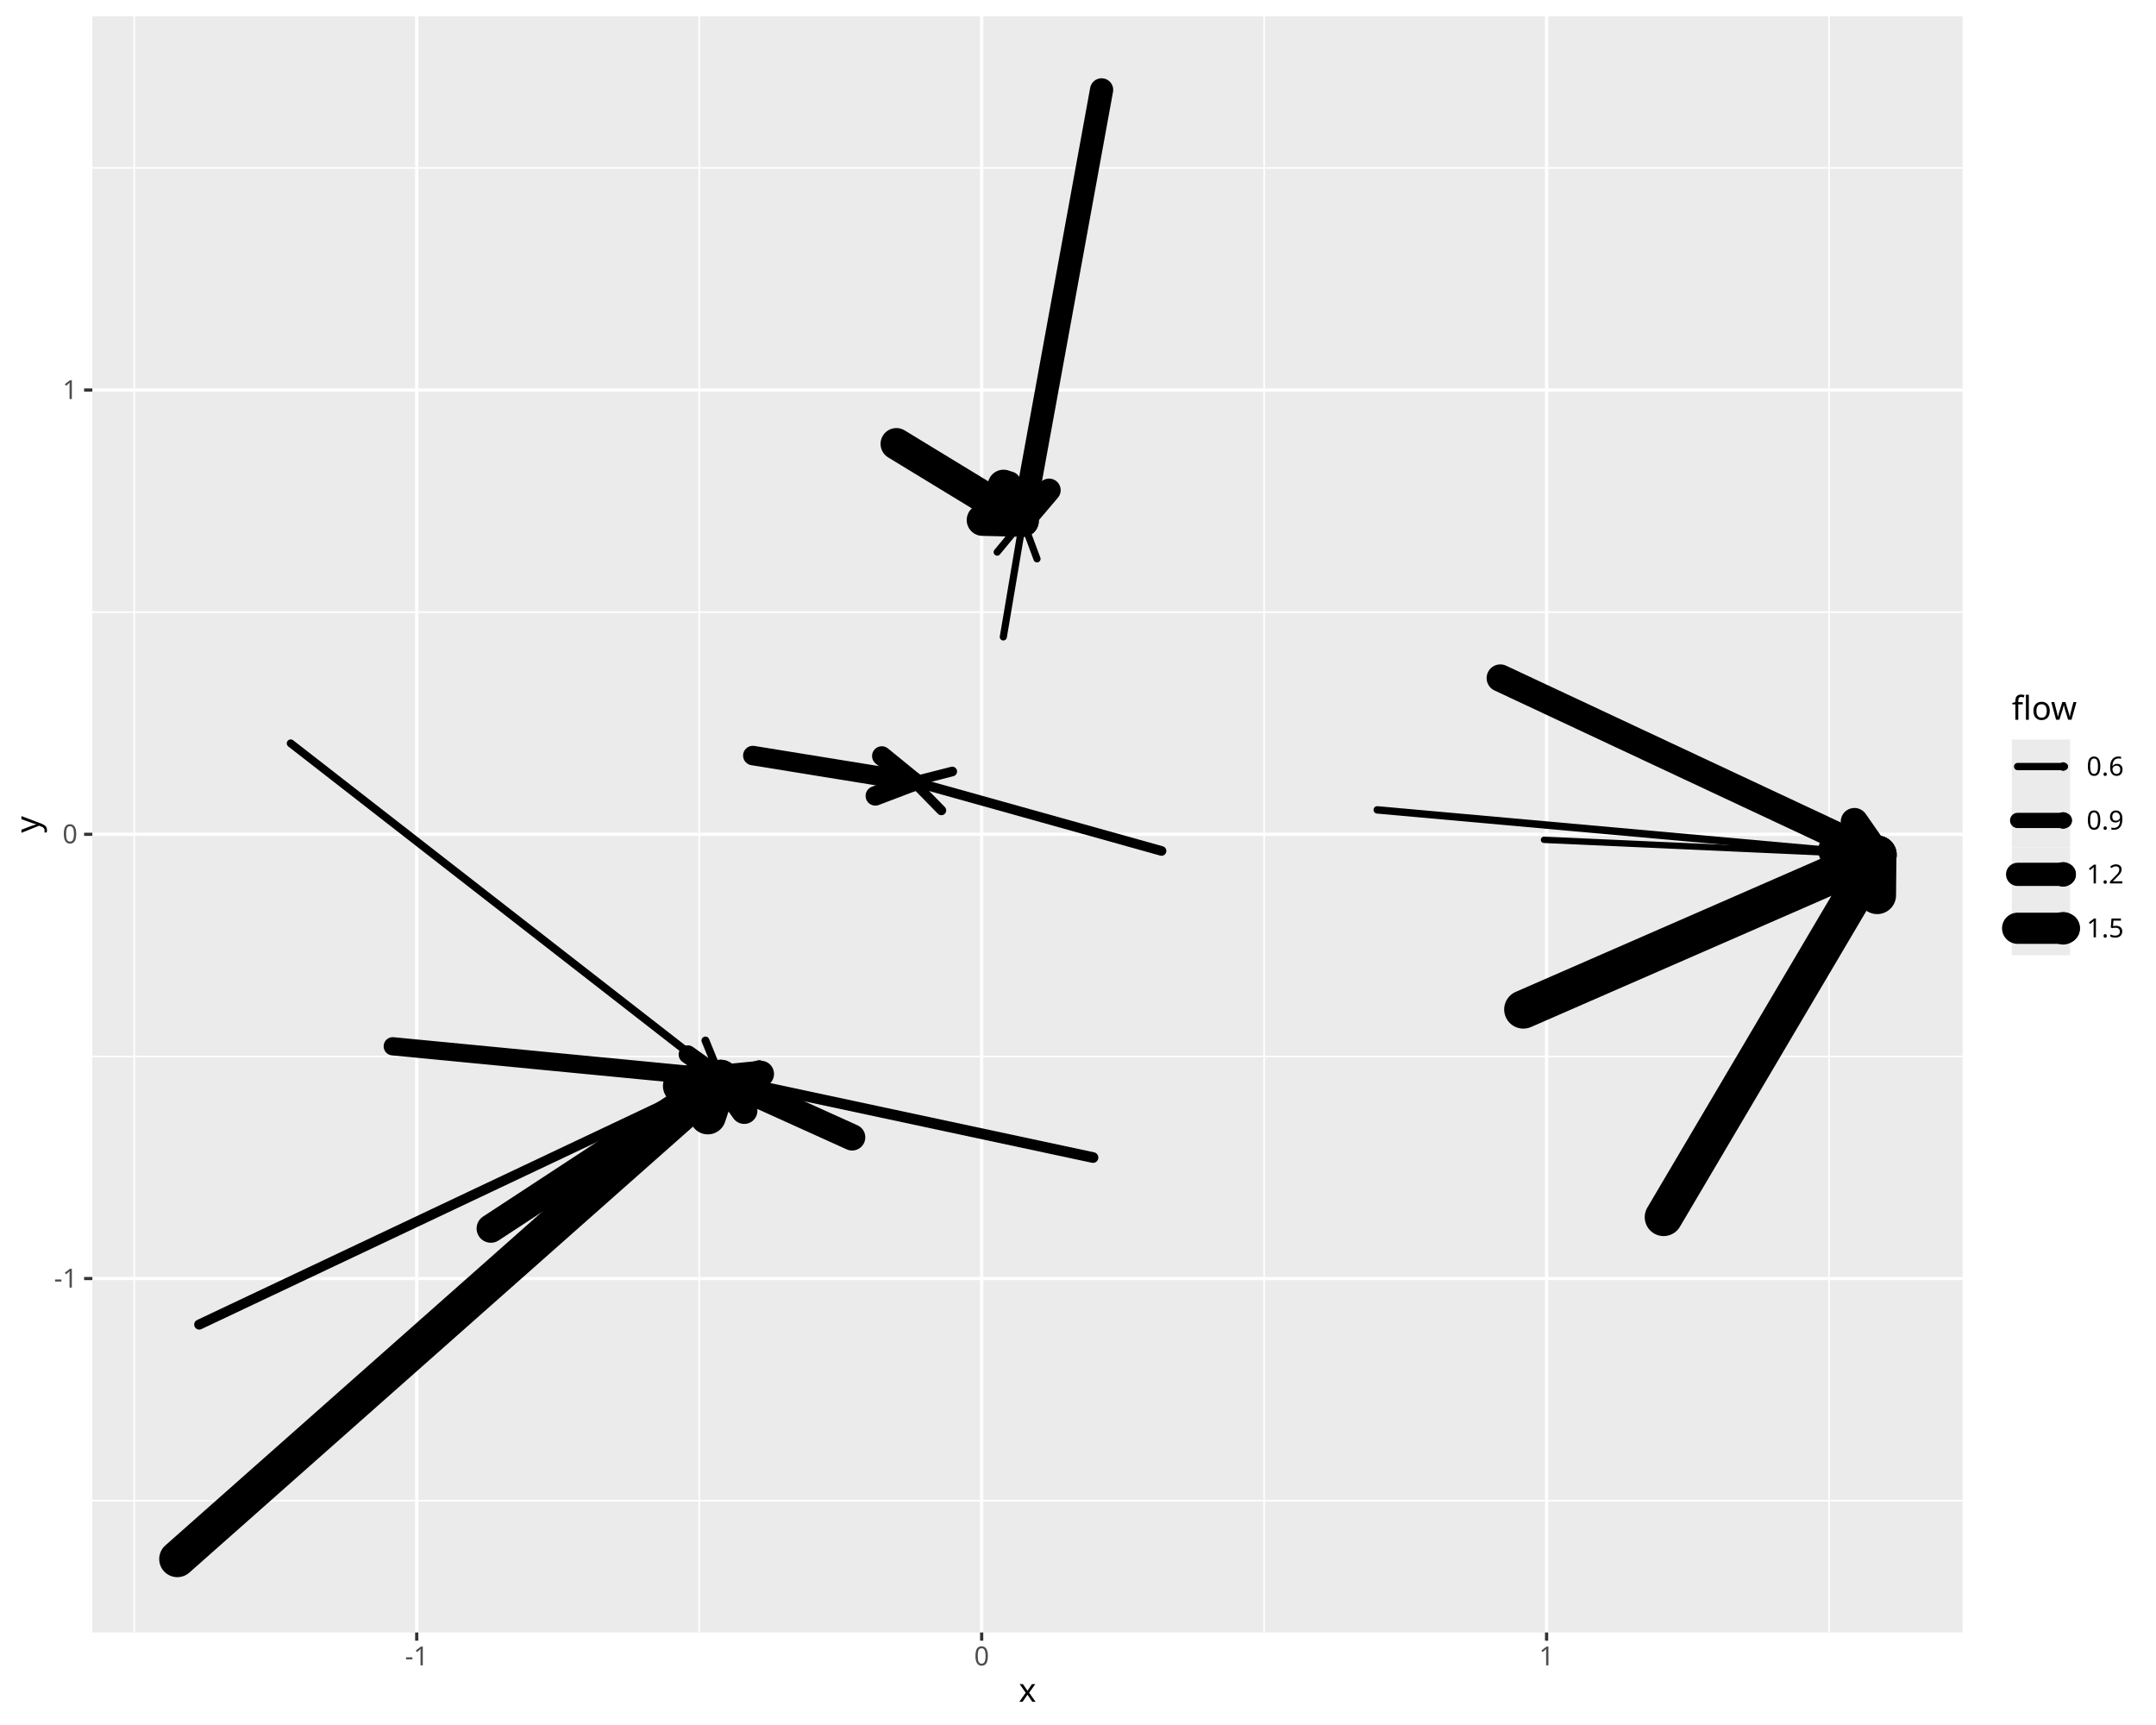
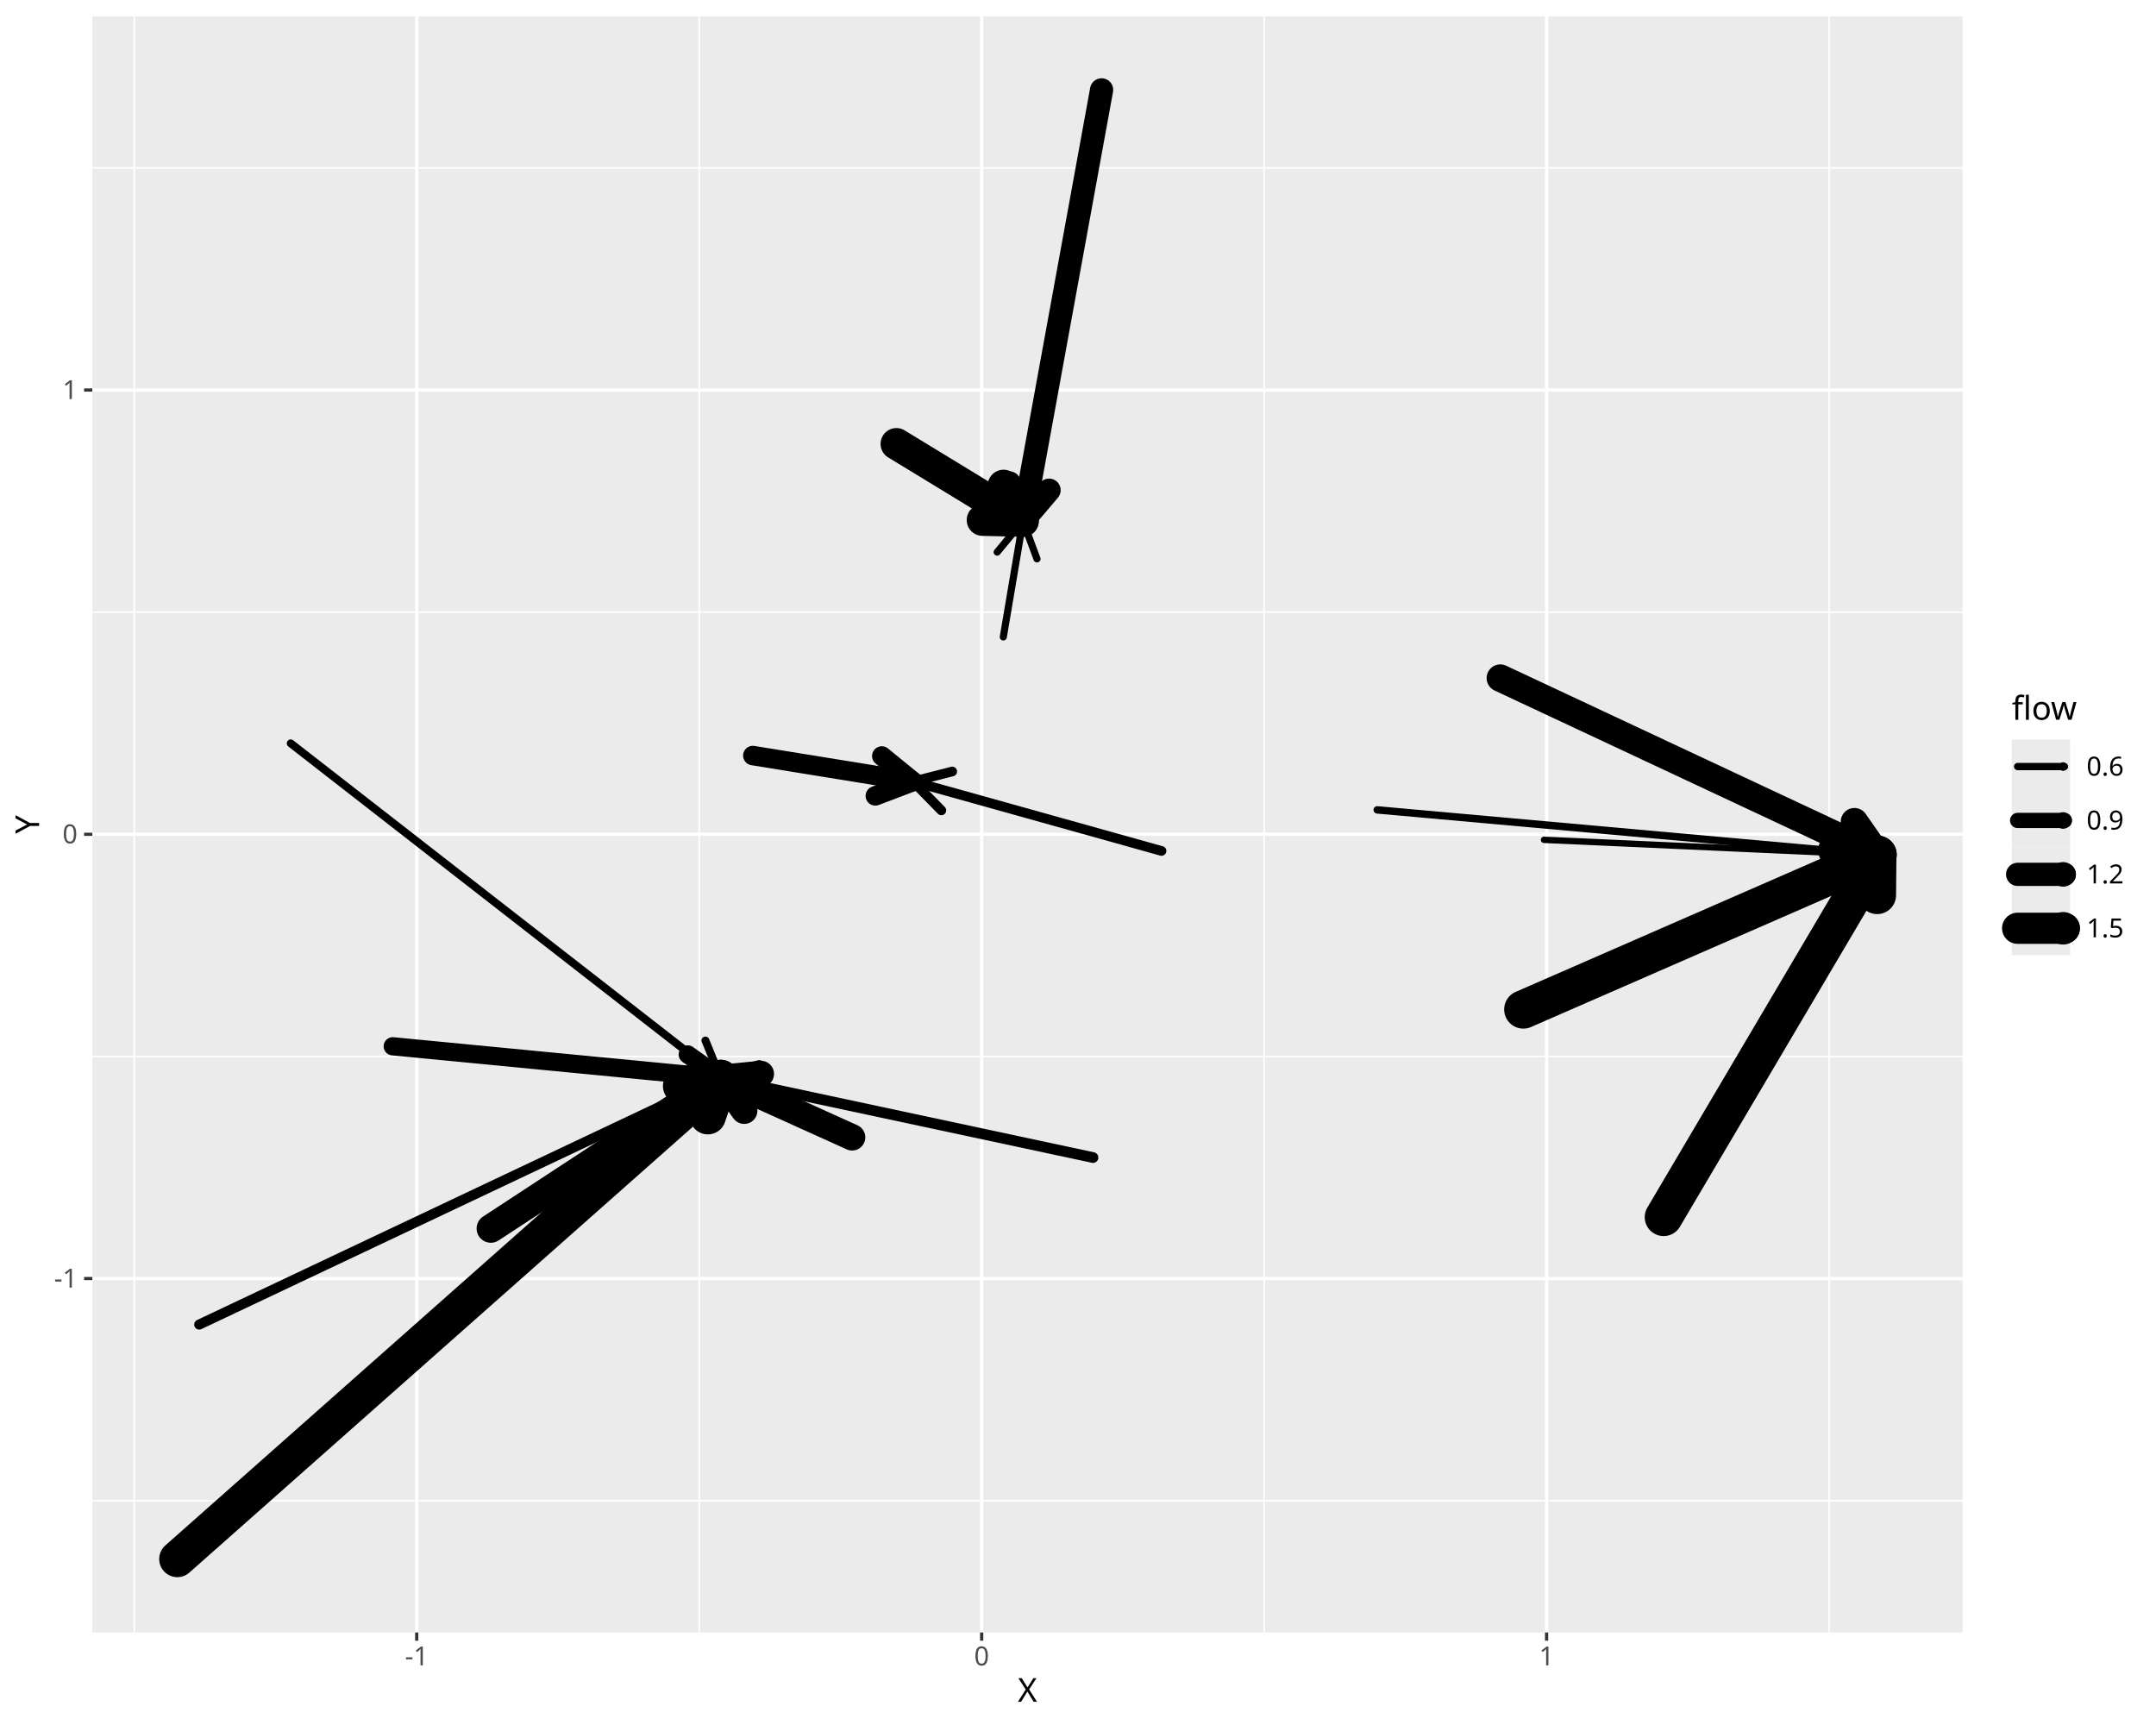
<svg xmlns="http://www.w3.org/2000/svg" class="svglite" data-engine-version="2.0" width="720.00pt" height="576.00pt" viewBox="0 0 720.00 576.00">
  <defs>
    <style type="text/css">
    .svglite line, .svglite polyline, .svglite polygon, .svglite path, .svglite rect, .svglite circle {
      fill: none;
      stroke: #000000;
      stroke-linecap: round;
      stroke-linejoin: round;
      stroke-miterlimit: 10.00;
    }
  </style>
  </defs>
  <rect width="100%" height="100%" style="stroke: none; fill: #FFFFFF;" />
  <defs>
    <clipPath id="cpMC4wMHw3MjAuMDB8MC4wMHw1NzYuMDA=">
      <rect x="0.00" y="0.00" width="720.00" height="576.00" />
    </clipPath>
  </defs>
  <g clip-path="url(#cpMC4wMHw3MjAuMDB8MC4wMHw1NzYuMDA=)">
    <rect x="0.00" y="0.00" width="720.00" height="576.00" style="stroke-width: 1.07; stroke: #FFFFFF; fill: #FFFFFF;" />
  </g>
  <defs>
    <clipPath id="cpMzAuODN8NjU1LjQwfDUuNDh8NTQ1LjEx">
      <rect x="30.83" y="5.48" width="624.57" height="539.63" />
    </clipPath>
  </defs>
  <g clip-path="url(#cpMzAuODN8NjU1LjQwfDUuNDh8NTQ1LjEx)">
    <rect x="30.83" y="5.48" width="624.57" height="539.63" style="stroke-width: 1.07; stroke: none; fill: #EBEBEB;" />
    <polyline points="30.83,501.09 655.40,501.09 " style="stroke-width: 0.53; stroke: #FFFFFF; stroke-linecap: butt;" />
    <polyline points="30.83,352.75 655.40,352.75 " style="stroke-width: 0.53; stroke: #FFFFFF; stroke-linecap: butt;" />
    <polyline points="30.83,204.40 655.40,204.40 " style="stroke-width: 0.53; stroke: #FFFFFF; stroke-linecap: butt;" />
    <polyline points="30.83,56.06 655.40,56.06 " style="stroke-width: 0.53; stroke: #FFFFFF; stroke-linecap: butt;" />
    <polyline points="44.84,545.11 44.84,5.48 " style="stroke-width: 0.53; stroke: #FFFFFF; stroke-linecap: butt;" />
    <polyline points="233.50,545.11 233.50,5.48 " style="stroke-width: 0.53; stroke: #FFFFFF; stroke-linecap: butt;" />
    <polyline points="422.16,545.11 422.16,5.48 " style="stroke-width: 0.53; stroke: #FFFFFF; stroke-linecap: butt;" />
    <polyline points="610.82,545.11 610.82,5.48 " style="stroke-width: 0.53; stroke: #FFFFFF; stroke-linecap: butt;" />
    <polyline points="30.83,426.92 655.40,426.92 " style="stroke-width: 1.07; stroke: #FFFFFF; stroke-linecap: butt;" />
    <polyline points="30.83,278.58 655.40,278.58 " style="stroke-width: 1.07; stroke: #FFFFFF; stroke-linecap: butt;" />
    <polyline points="30.83,130.23 655.40,130.23 " style="stroke-width: 1.07; stroke: #FFFFFF; stroke-linecap: butt;" />
    <polyline points="139.17,545.11 139.17,5.48 " style="stroke-width: 1.07; stroke: #FFFFFF; stroke-linecap: butt;" />
    <polyline points="327.83,545.11 327.83,5.48 " style="stroke-width: 1.07; stroke: #FFFFFF; stroke-linecap: butt;" />
    <polyline points="516.49,545.11 516.49,5.48 " style="stroke-width: 1.07; stroke: #FFFFFF; stroke-linecap: butt;" />
    <line x1="459.93" y1="270.43" x2="627.01" y2="285.43" style="stroke-width: 2.48;" />
    <polyline points="614.77,291.10 627.01,285.43 615.98,277.67 " style="stroke-width: 2.48;" />
    <line x1="555.57" y1="406.43" x2="627.01" y2="285.43" style="stroke-width: 12.62;" />
    <polyline points="626.88,298.92 627.01,285.43 615.27,292.06 " style="stroke-width: 12.62;" />
    <line x1="515.62" y1="280.43" x2="627.01" y2="285.43" style="stroke-width: 2.13;" />
    <polyline points="615.04,291.64 627.01,285.43 615.64,278.17 " style="stroke-width: 2.13;" />
    <line x1="508.72" y1="337.07" x2="627.01" y2="285.43" style="stroke-width: 12.80;" />
    <polyline points="619.01,296.29 627.01,285.43 613.61,283.92 " style="stroke-width: 12.80;" />
    <line x1="501.03" y1="226.42" x2="627.01" y2="285.43" style="stroke-width: 9.14;" />
    <polyline points="613.57,286.58 627.01,285.43 619.29,274.36 " style="stroke-width: 9.14;" />
    <line x1="387.89" y1="284.14" x2="304.93" y2="260.96" style="stroke-width: 3.23;" />
    <polyline points="318.00,257.61 304.93,260.96 314.37,270.60 " style="stroke-width: 3.23;" />
    <line x1="251.41" y1="252.29" x2="304.93" y2="260.96" style="stroke-width: 6.51;" />
    <polyline points="292.32,265.75 304.93,260.96 294.48,252.44 " style="stroke-width: 6.51;" />
    <line x1="66.53" y1="442.29" x2="240.66" y2="359.93" style="stroke-width: 3.36;" />
    <polyline points="232.98,371.03 240.66,359.93 227.21,358.83 " style="stroke-width: 3.36;" />
    <line x1="284.56" y1="379.77" x2="240.66" y2="359.93" style="stroke-width: 8.81;" />
    <polyline points="254.08,358.60 240.66,359.93 248.53,370.89 " style="stroke-width: 8.81;" />
    <line x1="365.01" y1="386.52" x2="240.66" y2="359.93" style="stroke-width: 3.57;" />
    <polyline points="253.50,355.78 240.66,359.93 250.67,368.97 " style="stroke-width: 3.57;" />
    <line x1="59.22" y1="520.58" x2="240.66" y2="359.93" style="stroke-width: 12.11;" />
    <polyline points="236.38,372.73 240.66,359.93 227.44,362.63 " style="stroke-width: 12.11;" />
    <line x1="97.09" y1="248.22" x2="240.66" y2="359.93" style="stroke-width: 2.64;" />
    <polyline points="227.30,358.08 240.66,359.93 235.58,347.44 " style="stroke-width: 2.64;" />
    <line x1="163.92" y1="410.21" x2="240.66" y2="359.93" style="stroke-width: 9.52;" />
    <polyline points="234.58,371.98 240.66,359.93 227.19,360.69 " style="stroke-width: 9.52;" />
    <line x1="131.16" y1="349.37" x2="240.66" y2="359.93" style="stroke-width: 6.09;" />
    <polyline points="228.38,365.53 240.66,359.93 229.68,352.10 " style="stroke-width: 6.09;" />
    <line x1="335.06" y1="212.68" x2="341.61" y2="173.96" style="stroke-width: 2.38;" />
    <polyline points="346.31,186.61 341.61,173.96 333.01,184.36 " style="stroke-width: 2.38;" />
    <line x1="367.88" y1="30.01" x2="341.61" y2="173.96" style="stroke-width: 7.75;" />
    <polyline points="337.07,161.26 341.61,173.96 350.34,163.68 " style="stroke-width: 7.75;" />
    <line x1="299.35" y1="148.22" x2="341.61" y2="173.96" style="stroke-width: 10.57;" />
    <polyline points="328.12,173.65 341.61,173.96 335.14,162.12 " style="stroke-width: 10.57;" />
  </g>
  <g clip-path="url(#cpMC4wMHw3MjAuMDB8MC4wMHw1NzYuMDA=)">
    <text x="25.90" y="429.95" text-anchor="end" style="font-size: 8.80px; fill: #4D4D4D; font-family: sans;" textLength="7.82px" lengthAdjust="spacingAndGlyphs">-1</text>
    <text x="25.90" y="281.60" text-anchor="end" style="font-size: 8.80px; fill: #4D4D4D; font-family: sans;" textLength="4.89px" lengthAdjust="spacingAndGlyphs">0</text>
    <text x="25.90" y="133.26" text-anchor="end" style="font-size: 8.80px; fill: #4D4D4D; font-family: sans;" textLength="4.89px" lengthAdjust="spacingAndGlyphs">1</text>
    <polyline points="28.09,426.92 30.83,426.92 " style="stroke-width: 1.07; stroke: #333333; stroke-linecap: butt;" />
    <polyline points="28.09,278.58 30.83,278.58 " style="stroke-width: 1.07; stroke: #333333; stroke-linecap: butt;" />
    <polyline points="28.09,130.23 30.83,130.23 " style="stroke-width: 1.07; stroke: #333333; stroke-linecap: butt;" />
    <polyline points="139.17,547.85 139.17,545.11 " style="stroke-width: 1.07; stroke: #333333; stroke-linecap: butt;" />
    <polyline points="327.83,547.85 327.83,545.11 " style="stroke-width: 1.07; stroke: #333333; stroke-linecap: butt;" />
    <polyline points="516.49,547.85 516.49,545.11 " style="stroke-width: 1.07; stroke: #333333; stroke-linecap: butt;" />
    <text x="139.17" y="556.10" text-anchor="middle" style="font-size: 8.80px; fill: #4D4D4D; font-family: sans;" textLength="7.82px" lengthAdjust="spacingAndGlyphs">-1</text>
    <text x="327.83" y="556.10" text-anchor="middle" style="font-size: 8.80px; fill: #4D4D4D; font-family: sans;" textLength="4.89px" lengthAdjust="spacingAndGlyphs">0</text>
    <text x="516.49" y="556.10" text-anchor="middle" style="font-size: 8.80px; fill: #4D4D4D; font-family: sans;" textLength="4.89px" lengthAdjust="spacingAndGlyphs">1</text>
-     <text x="343.12" y="568.24" text-anchor="middle" style="font-size: 11.00px; font-family: sans;" textLength="5.50px" lengthAdjust="spacingAndGlyphs">x</text>
-     <text transform="translate(13.05,275.30) rotate(-90)" text-anchor="middle" style="font-size: 11.00px; font-family: sans;" textLength="5.50px" lengthAdjust="spacingAndGlyphs">y</text>
+     <text x="343.12" y="568.24" text-anchor="middle" style="font-size: 11.00px; font-family: sans;" textLength="7.34px" lengthAdjust="spacingAndGlyphs">X</text>
+     <text transform="translate(13.05,275.30) rotate(-90)" text-anchor="middle" style="font-size: 11.00px; font-family: sans;" textLength="7.34px" lengthAdjust="spacingAndGlyphs">Y</text>
    <rect x="666.36" y="226.15" width="48.16" height="98.29" style="stroke-width: 1.07; stroke: none; fill: #FFFFFF;" />
    <text x="671.84" y="240.34" style="font-size: 11.00px; font-family: sans;" textLength="19.56px" lengthAdjust="spacingAndGlyphs">flow</text>
    <rect x="671.84" y="246.96" width="19.49" height="18.00" style="stroke-width: 1.07; stroke: none; fill: #EBEBEB;" />
    <line x1="673.79" y1="255.96" x2="689.38" y2="255.96" style="stroke-width: 2.43;" />
    <polyline points="688.99,256.19 689.38,255.96 688.99,255.74 " style="stroke-width: 2.43;" />
    <rect x="671.84" y="264.96" width="19.49" height="18.00" style="stroke-width: 1.07; stroke: none; fill: #EBEBEB;" />
    <line x1="673.79" y1="273.96" x2="689.38" y2="273.96" style="stroke-width: 5.09;" />
    <polyline points="688.99,274.19 689.38,273.96 688.99,273.74 " style="stroke-width: 5.09;" />
    <rect x="671.84" y="282.96" width="19.49" height="18.00" style="stroke-width: 1.07; stroke: none; fill: #EBEBEB;" />
    <line x1="673.79" y1="291.96" x2="689.38" y2="291.96" style="stroke-width: 7.75;" />
    <polyline points="688.99,292.19 689.38,291.96 688.99,291.74 " style="stroke-width: 7.75;" />
    <rect x="671.84" y="300.96" width="19.49" height="18.00" style="stroke-width: 1.07; stroke: none; fill: #EBEBEB;" />
    <line x1="673.79" y1="309.96" x2="689.38" y2="309.96" style="stroke-width: 10.41;" />
    <polyline points="688.99,310.19 689.38,309.96 688.99,309.74 " style="stroke-width: 10.41;" />
    <text x="696.81" y="258.99" style="font-size: 8.80px; font-family: sans;" textLength="12.23px" lengthAdjust="spacingAndGlyphs">0.6</text>
    <text x="696.81" y="276.99" style="font-size: 8.80px; font-family: sans;" textLength="12.23px" lengthAdjust="spacingAndGlyphs">0.9</text>
    <text x="696.81" y="294.99" style="font-size: 8.80px; font-family: sans;" textLength="12.23px" lengthAdjust="spacingAndGlyphs">1.2</text>
    <text x="696.81" y="312.99" style="font-size: 8.80px; font-family: sans;" textLength="12.23px" lengthAdjust="spacingAndGlyphs">1.5</text>
  </g>
</svg>
